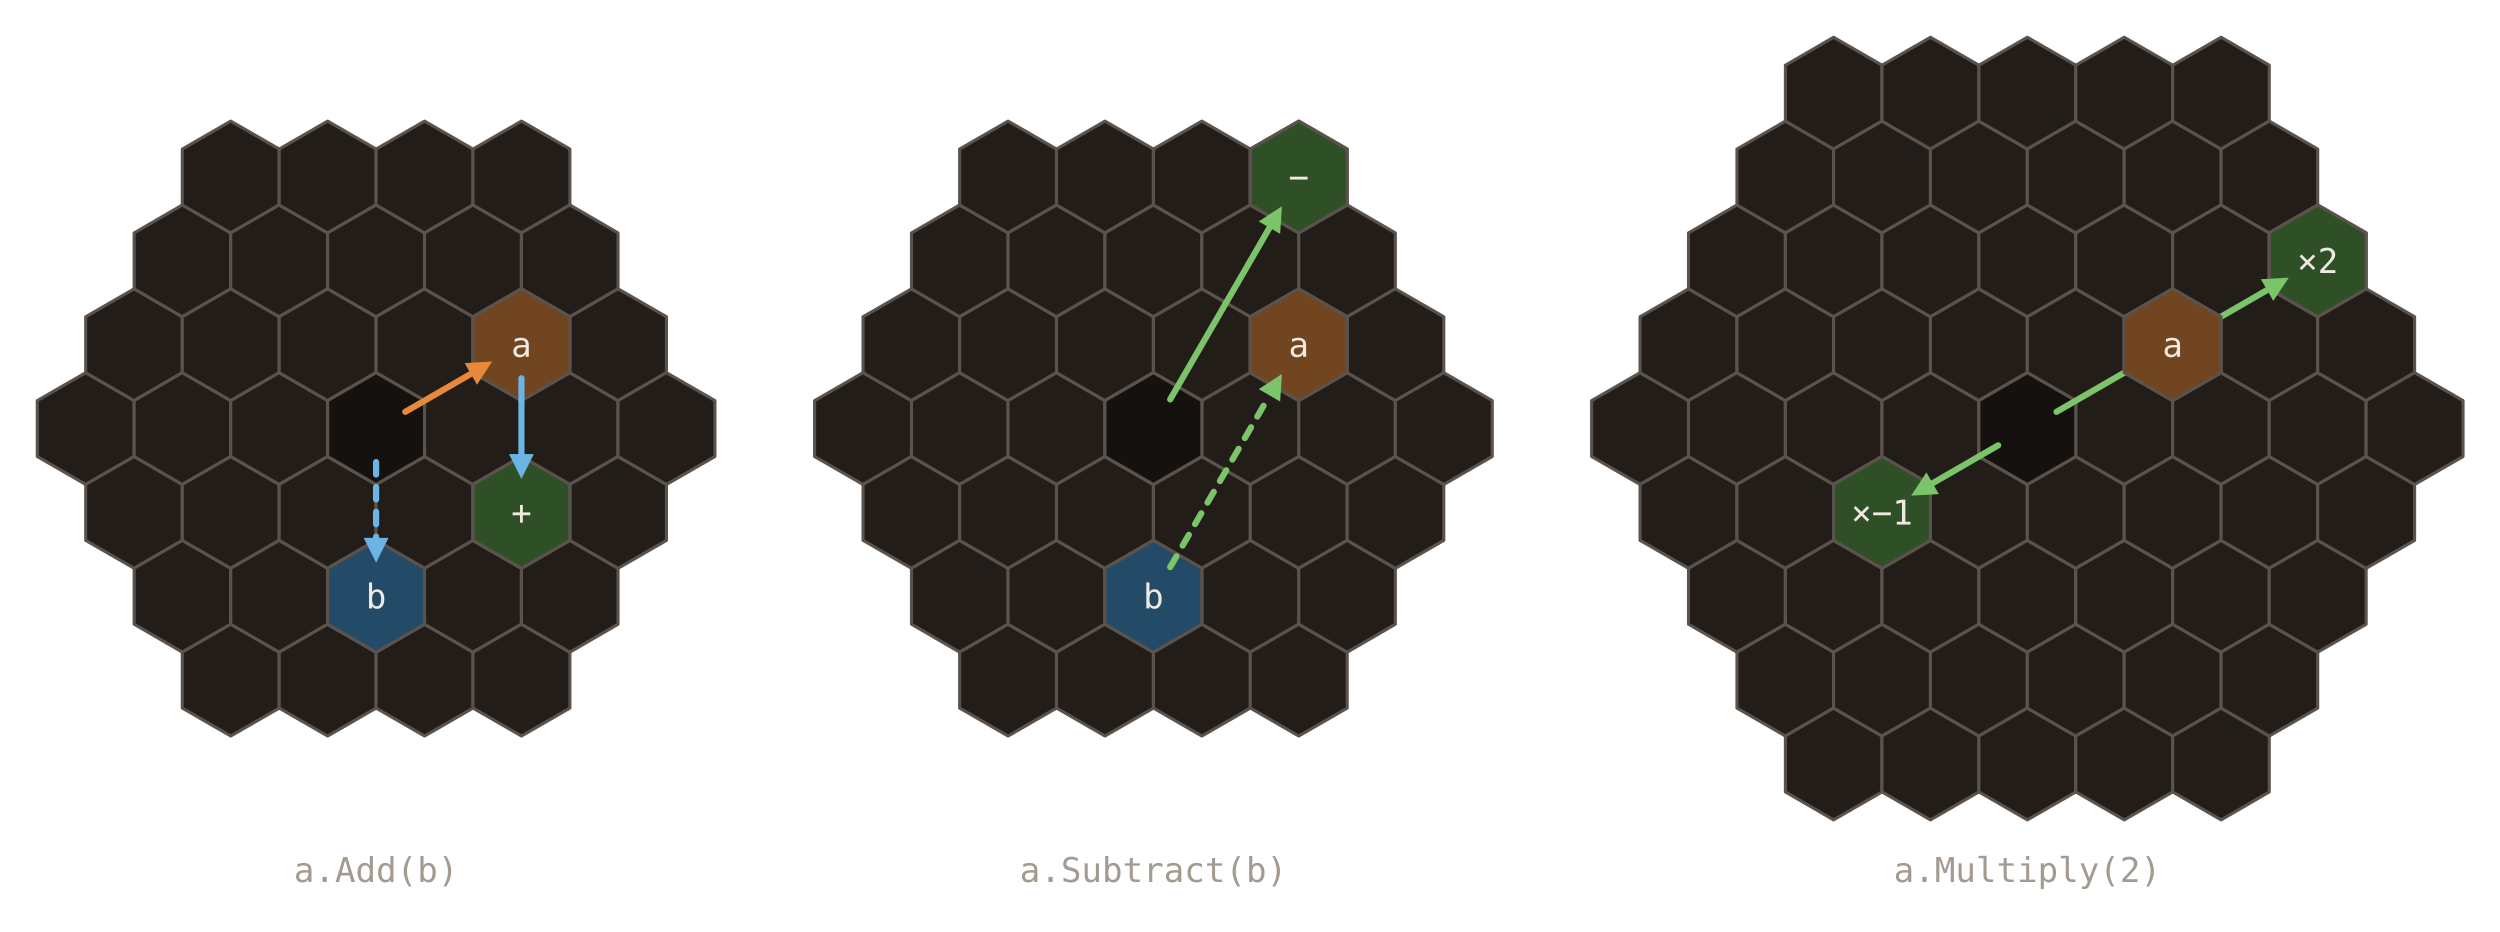
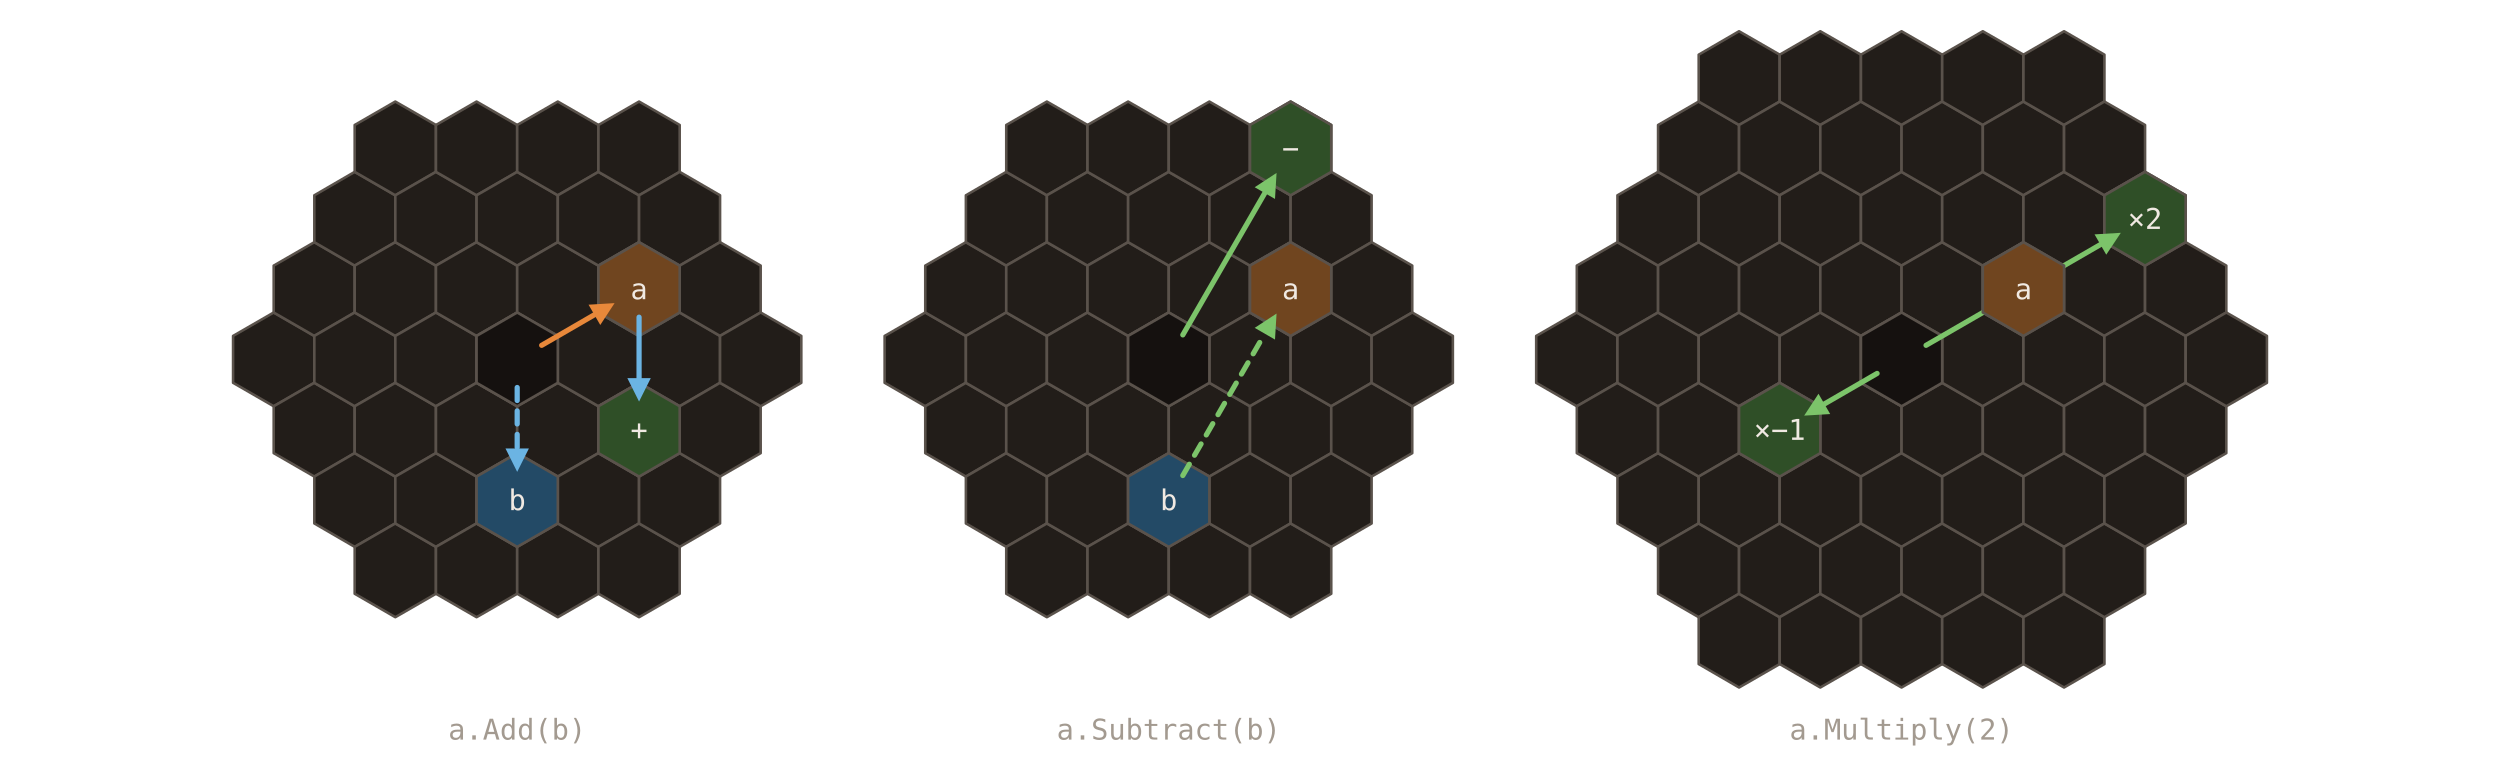
- <svg xmlns="http://www.w3.org/2000/svg" width="805" height="300" viewBox="0 0 805 300" role="img">
-   <g transform="translate(121.1 138.0)">
+ <svg xmlns="http://www.w3.org/2000/svg" width="960" height="300" viewBox="0 0 960 300" role="img">
+   <g transform="translate(198.6 138.0)">
    <polygon points="-93.5,-18.0 -77.9,-9.0 -77.9,9.0 -93.5,18.0 -109.1,9.0 -109.1,-9.0" fill="#221d19" stroke="#5a524b" stroke-width="1" stroke-linejoin="round" />
    <polygon points="-77.9,9.0 -62.4,18.0 -62.4,36.0 -77.9,45.0 -93.5,36.0 -93.5,18.0" fill="#221d19" stroke="#5a524b" stroke-width="1" stroke-linejoin="round" />
    <polygon points="-62.4,36.0 -46.8,45.0 -46.8,63.0 -62.4,72.0 -77.9,63.0 -77.9,45.0" fill="#221d19" stroke="#5a524b" stroke-width="1" stroke-linejoin="round" />
    <polygon points="-46.8,63.0 -31.2,72.0 -31.2,90.0 -46.8,99.0 -62.4,90.0 -62.4,72.0" fill="#221d19" stroke="#5a524b" stroke-width="1" stroke-linejoin="round" />
    <polygon points="-77.9,-45.0 -62.4,-36.0 -62.4,-18.0 -77.9,-9.0 -93.5,-18.0 -93.5,-36.0" fill="#221d19" stroke="#5a524b" stroke-width="1" stroke-linejoin="round" />
    <polygon points="-62.4,-18.0 -46.8,-9.0 -46.8,9.0 -62.4,18.0 -77.9,9.0 -77.9,-9.0" fill="#221d19" stroke="#5a524b" stroke-width="1" stroke-linejoin="round" />
    <polygon points="-46.8,9.0 -31.2,18.0 -31.2,36.0 -46.8,45.0 -62.4,36.0 -62.4,18.0" fill="#221d19" stroke="#5a524b" stroke-width="1" stroke-linejoin="round" />
    <polygon points="-31.2,36.0 -15.6,45.0 -15.6,63.0 -31.2,72.0 -46.8,63.0 -46.8,45.0" fill="#221d19" stroke="#5a524b" stroke-width="1" stroke-linejoin="round" />
    <polygon points="-15.6,63.0 -0.0,72.0 0.0,90.0 -15.6,99.0 -31.2,90.0 -31.2,72.0" fill="#221d19" stroke="#5a524b" stroke-width="1" stroke-linejoin="round" />
    <polygon points="-62.4,-72.0 -46.8,-63.0 -46.8,-45.0 -62.4,-36.0 -77.9,-45.0 -77.9,-63.0" fill="#221d19" stroke="#5a524b" stroke-width="1" stroke-linejoin="round" />
    <polygon points="-46.8,-45.0 -31.2,-36.0 -31.2,-18.0 -46.8,-9.0 -62.4,-18.0 -62.4,-36.0" fill="#221d19" stroke="#5a524b" stroke-width="1" stroke-linejoin="round" />
    <polygon points="-31.2,-18.0 -15.6,-9.0 -15.6,9.0 -31.2,18.0 -46.8,9.0 -46.8,-9.0" fill="#221d19" stroke="#5a524b" stroke-width="1" stroke-linejoin="round" />
    <polygon points="-15.6,9.0 -0.0,18.0 0.0,36.0 -15.6,45.0 -31.2,36.0 -31.2,18.0" fill="#221d19" stroke="#5a524b" stroke-width="1" stroke-linejoin="round" />
    <polygon points="-0.0,36.0 15.6,45.0 15.6,63.0 0.0,72.0 -15.6,63.0 -15.6,45.0" fill="#221d19" stroke="#5a524b" stroke-width="1" stroke-linejoin="round" />
    <polygon points="15.6,63.0 31.2,72.0 31.2,90.0 15.6,99.0 -0.0,90.0 -0.0,72.0" fill="#221d19" stroke="#5a524b" stroke-width="1" stroke-linejoin="round" />
    <polygon points="-46.8,-99.0 -31.2,-90.0 -31.2,-72.0 -46.8,-63.0 -62.4,-72.0 -62.4,-90.0" fill="#221d19" stroke="#5a524b" stroke-width="1" stroke-linejoin="round" />
    <polygon points="-31.2,-72.0 -15.6,-63.0 -15.6,-45.0 -31.2,-36.0 -46.8,-45.0 -46.8,-63.0" fill="#221d19" stroke="#5a524b" stroke-width="1" stroke-linejoin="round" />
    <polygon points="-15.6,-45.0 -0.0,-36.0 0.0,-18.0 -15.6,-9.0 -31.2,-18.0 -31.2,-36.0" fill="#221d19" stroke="#5a524b" stroke-width="1" stroke-linejoin="round" />
    <polygon points="-0.0,-18.0 15.6,-9.0 15.6,9.0 0.0,18.0 -15.6,9.0 -15.6,-9.0" fill="#221d19" stroke="#5a524b" stroke-width="1" stroke-linejoin="round" />
    <polygon points="15.6,9.0 31.2,18.0 31.2,36.0 15.6,45.0 -0.0,36.0 -0.0,18.0" fill="#221d19" stroke="#5a524b" stroke-width="1" stroke-linejoin="round" />
    <polygon points="31.2,36.0 46.8,45.0 46.8,63.0 31.2,72.0 15.6,63.0 15.6,45.0" fill="#221d19" stroke="#5a524b" stroke-width="1" stroke-linejoin="round" />
    <polygon points="46.8,63.0 62.4,72.0 62.4,90.0 46.8,99.0 31.2,90.0 31.2,72.0" fill="#221d19" stroke="#5a524b" stroke-width="1" stroke-linejoin="round" />
    <polygon points="-15.6,-99.0 -0.0,-90.0 0.0,-72.0 -15.6,-63.0 -31.2,-72.0 -31.2,-90.0" fill="#221d19" stroke="#5a524b" stroke-width="1" stroke-linejoin="round" />
    <polygon points="-0.0,-72.0 15.6,-63.0 15.6,-45.0 0.0,-36.0 -15.6,-45.0 -15.6,-63.0" fill="#221d19" stroke="#5a524b" stroke-width="1" stroke-linejoin="round" />
    <polygon points="15.6,-45.0 31.2,-36.0 31.2,-18.0 15.6,-9.0 -0.0,-18.0 -0.0,-36.0" fill="#221d19" stroke="#5a524b" stroke-width="1" stroke-linejoin="round" />
    <polygon points="31.2,-18.0 46.8,-9.0 46.8,9.0 31.2,18.0 15.6,9.0 15.6,-9.0" fill="#221d19" stroke="#5a524b" stroke-width="1" stroke-linejoin="round" />
    <polygon points="46.8,9.0 62.4,18.0 62.4,36.0 46.8,45.0 31.2,36.0 31.2,18.0" fill="#221d19" stroke="#5a524b" stroke-width="1" stroke-linejoin="round" />
    <polygon points="62.4,36.0 77.9,45.0 77.9,63.0 62.4,72.0 46.8,63.0 46.8,45.0" fill="#221d19" stroke="#5a524b" stroke-width="1" stroke-linejoin="round" />
    <polygon points="15.6,-99.0 31.2,-90.0 31.2,-72.0 15.6,-63.0 -0.0,-72.0 -0.0,-90.0" fill="#221d19" stroke="#5a524b" stroke-width="1" stroke-linejoin="round" />
    <polygon points="31.2,-72.0 46.8,-63.0 46.8,-45.0 31.2,-36.0 15.6,-45.0 15.6,-63.0" fill="#221d19" stroke="#5a524b" stroke-width="1" stroke-linejoin="round" />
    <polygon points="46.8,-45.0 62.4,-36.0 62.4,-18.0 46.8,-9.0 31.2,-18.0 31.2,-36.0" fill="#221d19" stroke="#5a524b" stroke-width="1" stroke-linejoin="round" />
    <polygon points="62.4,-18.0 77.9,-9.0 77.9,9.0 62.4,18.0 46.8,9.0 46.8,-9.0" fill="#221d19" stroke="#5a524b" stroke-width="1" stroke-linejoin="round" />
    <polygon points="77.9,9.0 93.5,18.0 93.5,36.0 77.9,45.0 62.4,36.0 62.4,18.0" fill="#221d19" stroke="#5a524b" stroke-width="1" stroke-linejoin="round" />
    <polygon points="46.8,-99.0 62.4,-90.0 62.4,-72.0 46.8,-63.0 31.2,-72.0 31.2,-90.0" fill="#221d19" stroke="#5a524b" stroke-width="1" stroke-linejoin="round" />
    <polygon points="62.4,-72.0 77.9,-63.0 77.9,-45.0 62.4,-36.0 46.8,-45.0 46.8,-63.0" fill="#221d19" stroke="#5a524b" stroke-width="1" stroke-linejoin="round" />
    <polygon points="77.9,-45.0 93.5,-36.0 93.5,-18.0 77.9,-9.0 62.4,-18.0 62.4,-36.0" fill="#221d19" stroke="#5a524b" stroke-width="1" stroke-linejoin="round" />
    <polygon points="93.5,-18.0 109.1,-9.0 109.1,9.0 93.5,18.0 77.9,9.0 77.9,-9.0" fill="#221d19" stroke="#5a524b" stroke-width="1" stroke-linejoin="round" />
    <polygon points="-0.0,-18.0 15.6,-9.0 15.6,9.0 0.0,18.0 -15.6,9.0 -15.6,-9.0" fill="#15110f" stroke="#5a524b" stroke-width="1" stroke-linejoin="round" />
    <polygon points="46.8,-45.0 62.4,-36.0 62.4,-18.0 46.8,-9.0 31.2,-18.0 31.2,-36.0" fill="#70451f" stroke="#5a524b" stroke-width="1" stroke-linejoin="round" />
    <polygon points="-0.0,36.0 15.6,45.0 15.6,63.0 0.0,72.0 -15.6,63.0 -15.6,45.0" fill="#234a66" stroke="#5a524b" stroke-width="1" stroke-linejoin="round" />
    <polygon points="46.8,9.0 62.4,18.0 62.4,36.0 46.8,45.0 31.2,36.0 31.2,18.0" fill="#2f4f27" stroke="#5a524b" stroke-width="1" stroke-linejoin="round" />
-     <line x1="0.0" y1="10.8" x2="0.0" y2="35.2" stroke="#6bb4e3" stroke-width="2" stroke-linecap="round" stroke-dasharray="4 4" />
-     <polygon points="0.0,43.2 -4.0,35.2 4.0,35.2" fill="#6bb4e3" />
-     <line x1="9.4" y1="-5.4" x2="30.5" y2="-17.6" stroke="#e8883a" stroke-width="2" stroke-linecap="round" />
-     <polygon points="37.4,-21.6 32.5,-14.1 28.5,-21.1" fill="#e8883a" />
-     <line x1="46.8" y1="-16.2" x2="46.8" y2="8.2" stroke="#6bb4e3" stroke-width="2" stroke-linecap="round" />
-     <polygon points="46.8,16.2 42.8,8.2 50.8,8.2" fill="#6bb4e3" />
-     <text x="46.8" y="-23.1" font-family="ui-monospace, SFMono-Regular, Menlo, Consolas, monospace" font-size="11" text-anchor="middle">
-       <tspan fill="#f0e9e2">a</tspan>
-     </text>
-     <text x="0.0" y="57.9" font-family="ui-monospace, SFMono-Regular, Menlo, Consolas, monospace" font-size="11" text-anchor="middle">
-       <tspan fill="#f0e9e2">b</tspan>
-     </text>
-     <text x="46.8" y="30.9" font-family="ui-monospace, SFMono-Regular, Menlo, Consolas, monospace" font-size="11" text-anchor="middle">
-       <tspan fill="#f0e9e2">+</tspan>
-     </text>
+     <line x1="0.0" y1="10.8" x2="0.0" y2="34.2" fill="none" stroke="#6bb4e3" stroke-width="2" stroke-dasharray="5 4" stroke-linecap="round" />
+     <polygon points="0.0,43.2 -4.5,34.2 4.5,34.2" fill="#6bb4e3" stroke="none" stroke-linejoin="round" />
+     <line x1="9.4" y1="-5.4" x2="29.6" y2="-17.1" fill="none" stroke="#e8883a" stroke-width="2" stroke-linecap="round" />
+     <polygon points="37.4,-21.6 31.9,-13.2 27.4,-21.0" fill="#e8883a" stroke="none" stroke-linejoin="round" />
+     <line x1="46.8" y1="-16.2" x2="46.8" y2="7.2" fill="none" stroke="#6bb4e3" stroke-width="2" stroke-linecap="round" />
+     <polygon points="46.8,16.2 42.3,7.2 51.3,7.2" fill="#6bb4e3" stroke="none" stroke-linejoin="round" />
+     <text x="46.8" y="-23.1" font-family="ui-monospace, SFMono-Regular, Menlo, Consolas, monospace" font-size="11" text-anchor="middle" fill="#f0e9e2">a</text>
+     <text x="0.0" y="57.9" font-family="ui-monospace, SFMono-Regular, Menlo, Consolas, monospace" font-size="11" text-anchor="middle" fill="#f0e9e2">b</text>
+     <text x="46.8" y="30.9" font-family="ui-monospace, SFMono-Regular, Menlo, Consolas, monospace" font-size="11" text-anchor="middle" fill="#f0e9e2">+</text>
  </g>
-   <text x="121.1" y="284.0" font-family="ui-monospace, SFMono-Regular, Menlo, Consolas, monospace" font-size="11" text-anchor="middle" fill="#a39a90">a.Add(b)</text>
-   <g transform="translate(371.4 138.0)">
+   <text x="198.6" y="284.0" font-family="ui-monospace, SFMono-Regular, Menlo, Consolas, monospace" font-size="11" text-anchor="middle" fill="#a39a90">a.Add(b)</text>
+   <g transform="translate(448.8 138.0)">
    <polygon points="-93.5,-18.0 -77.9,-9.0 -77.9,9.0 -93.5,18.0 -109.1,9.0 -109.1,-9.0" fill="#221d19" stroke="#5a524b" stroke-width="1" stroke-linejoin="round" />
    <polygon points="-77.9,9.0 -62.4,18.0 -62.4,36.0 -77.9,45.0 -93.5,36.0 -93.5,18.0" fill="#221d19" stroke="#5a524b" stroke-width="1" stroke-linejoin="round" />
    <polygon points="-62.4,36.0 -46.8,45.0 -46.8,63.0 -62.4,72.0 -77.9,63.0 -77.9,45.0" fill="#221d19" stroke="#5a524b" stroke-width="1" stroke-linejoin="round" />
    <polygon points="-46.8,63.0 -31.2,72.0 -31.2,90.0 -46.8,99.0 -62.4,90.0 -62.4,72.0" fill="#221d19" stroke="#5a524b" stroke-width="1" stroke-linejoin="round" />
    <polygon points="-77.9,-45.0 -62.4,-36.0 -62.4,-18.0 -77.9,-9.0 -93.5,-18.0 -93.5,-36.0" fill="#221d19" stroke="#5a524b" stroke-width="1" stroke-linejoin="round" />
    <polygon points="-62.4,-18.0 -46.8,-9.0 -46.8,9.0 -62.4,18.0 -77.9,9.0 -77.9,-9.0" fill="#221d19" stroke="#5a524b" stroke-width="1" stroke-linejoin="round" />
    <polygon points="-46.8,9.0 -31.2,18.0 -31.2,36.0 -46.8,45.0 -62.4,36.0 -62.4,18.0" fill="#221d19" stroke="#5a524b" stroke-width="1" stroke-linejoin="round" />
    <polygon points="-31.2,36.0 -15.6,45.0 -15.6,63.0 -31.2,72.0 -46.8,63.0 -46.8,45.0" fill="#221d19" stroke="#5a524b" stroke-width="1" stroke-linejoin="round" />
    <polygon points="-15.6,63.0 -0.0,72.0 0.0,90.0 -15.6,99.0 -31.2,90.0 -31.2,72.0" fill="#221d19" stroke="#5a524b" stroke-width="1" stroke-linejoin="round" />
    <polygon points="-62.4,-72.0 -46.8,-63.0 -46.8,-45.0 -62.4,-36.0 -77.9,-45.0 -77.9,-63.0" fill="#221d19" stroke="#5a524b" stroke-width="1" stroke-linejoin="round" />
    <polygon points="-46.8,-45.0 -31.2,-36.0 -31.2,-18.0 -46.8,-9.0 -62.4,-18.0 -62.4,-36.0" fill="#221d19" stroke="#5a524b" stroke-width="1" stroke-linejoin="round" />
    <polygon points="-31.2,-18.0 -15.6,-9.0 -15.6,9.0 -31.2,18.0 -46.8,9.0 -46.8,-9.0" fill="#221d19" stroke="#5a524b" stroke-width="1" stroke-linejoin="round" />
    <polygon points="-15.6,9.0 -0.0,18.0 0.0,36.0 -15.6,45.0 -31.2,36.0 -31.2,18.0" fill="#221d19" stroke="#5a524b" stroke-width="1" stroke-linejoin="round" />
    <polygon points="-0.0,36.0 15.6,45.0 15.6,63.0 0.0,72.0 -15.6,63.0 -15.6,45.0" fill="#221d19" stroke="#5a524b" stroke-width="1" stroke-linejoin="round" />
    <polygon points="15.6,63.0 31.2,72.0 31.2,90.0 15.6,99.0 -0.0,90.0 -0.0,72.0" fill="#221d19" stroke="#5a524b" stroke-width="1" stroke-linejoin="round" />
    <polygon points="-46.8,-99.0 -31.2,-90.0 -31.2,-72.0 -46.8,-63.0 -62.4,-72.0 -62.4,-90.0" fill="#221d19" stroke="#5a524b" stroke-width="1" stroke-linejoin="round" />
    <polygon points="-31.2,-72.0 -15.6,-63.0 -15.6,-45.0 -31.2,-36.0 -46.8,-45.0 -46.8,-63.0" fill="#221d19" stroke="#5a524b" stroke-width="1" stroke-linejoin="round" />
    <polygon points="-15.6,-45.0 -0.0,-36.0 0.0,-18.0 -15.6,-9.0 -31.2,-18.0 -31.2,-36.0" fill="#221d19" stroke="#5a524b" stroke-width="1" stroke-linejoin="round" />
    <polygon points="-0.0,-18.0 15.6,-9.0 15.6,9.0 0.0,18.0 -15.6,9.0 -15.6,-9.0" fill="#221d19" stroke="#5a524b" stroke-width="1" stroke-linejoin="round" />
    <polygon points="15.6,9.0 31.2,18.0 31.2,36.0 15.6,45.0 -0.0,36.0 -0.0,18.0" fill="#221d19" stroke="#5a524b" stroke-width="1" stroke-linejoin="round" />
    <polygon points="31.2,36.0 46.8,45.0 46.8,63.0 31.2,72.0 15.6,63.0 15.6,45.0" fill="#221d19" stroke="#5a524b" stroke-width="1" stroke-linejoin="round" />
    <polygon points="46.8,63.0 62.4,72.0 62.4,90.0 46.8,99.0 31.2,90.0 31.2,72.0" fill="#221d19" stroke="#5a524b" stroke-width="1" stroke-linejoin="round" />
    <polygon points="-15.6,-99.0 -0.0,-90.0 0.0,-72.0 -15.6,-63.0 -31.2,-72.0 -31.2,-90.0" fill="#221d19" stroke="#5a524b" stroke-width="1" stroke-linejoin="round" />
    <polygon points="-0.0,-72.0 15.6,-63.0 15.6,-45.0 0.0,-36.0 -15.6,-45.0 -15.6,-63.0" fill="#221d19" stroke="#5a524b" stroke-width="1" stroke-linejoin="round" />
    <polygon points="15.6,-45.0 31.2,-36.0 31.2,-18.0 15.6,-9.0 -0.0,-18.0 -0.0,-36.0" fill="#221d19" stroke="#5a524b" stroke-width="1" stroke-linejoin="round" />
    <polygon points="31.2,-18.0 46.8,-9.0 46.8,9.0 31.2,18.0 15.6,9.0 15.6,-9.0" fill="#221d19" stroke="#5a524b" stroke-width="1" stroke-linejoin="round" />
    <polygon points="46.8,9.0 62.4,18.0 62.4,36.0 46.8,45.0 31.2,36.0 31.2,18.0" fill="#221d19" stroke="#5a524b" stroke-width="1" stroke-linejoin="round" />
    <polygon points="62.4,36.0 77.9,45.0 77.9,63.0 62.4,72.0 46.8,63.0 46.8,45.0" fill="#221d19" stroke="#5a524b" stroke-width="1" stroke-linejoin="round" />
    <polygon points="15.6,-99.0 31.2,-90.0 31.2,-72.0 15.6,-63.0 -0.0,-72.0 -0.0,-90.0" fill="#221d19" stroke="#5a524b" stroke-width="1" stroke-linejoin="round" />
    <polygon points="31.2,-72.0 46.8,-63.0 46.8,-45.0 31.2,-36.0 15.6,-45.0 15.6,-63.0" fill="#221d19" stroke="#5a524b" stroke-width="1" stroke-linejoin="round" />
    <polygon points="46.8,-45.0 62.4,-36.0 62.4,-18.0 46.8,-9.0 31.2,-18.0 31.2,-36.0" fill="#221d19" stroke="#5a524b" stroke-width="1" stroke-linejoin="round" />
    <polygon points="62.4,-18.0 77.9,-9.0 77.9,9.0 62.4,18.0 46.8,9.0 46.8,-9.0" fill="#221d19" stroke="#5a524b" stroke-width="1" stroke-linejoin="round" />
    <polygon points="77.9,9.0 93.5,18.0 93.5,36.0 77.9,45.0 62.4,36.0 62.4,18.0" fill="#221d19" stroke="#5a524b" stroke-width="1" stroke-linejoin="round" />
    <polygon points="46.8,-99.0 62.4,-90.0 62.4,-72.0 46.8,-63.0 31.2,-72.0 31.2,-90.0" fill="#221d19" stroke="#5a524b" stroke-width="1" stroke-linejoin="round" />
    <polygon points="62.4,-72.0 77.9,-63.0 77.9,-45.0 62.4,-36.0 46.8,-45.0 46.8,-63.0" fill="#221d19" stroke="#5a524b" stroke-width="1" stroke-linejoin="round" />
    <polygon points="77.9,-45.0 93.5,-36.0 93.5,-18.0 77.9,-9.0 62.4,-18.0 62.4,-36.0" fill="#221d19" stroke="#5a524b" stroke-width="1" stroke-linejoin="round" />
    <polygon points="93.5,-18.0 109.1,-9.0 109.1,9.0 93.5,18.0 77.9,9.0 77.9,-9.0" fill="#221d19" stroke="#5a524b" stroke-width="1" stroke-linejoin="round" />
    <polygon points="-0.0,-18.0 15.6,-9.0 15.6,9.0 0.0,18.0 -15.6,9.0 -15.6,-9.0" fill="#15110f" stroke="#5a524b" stroke-width="1" stroke-linejoin="round" />
    <polygon points="46.8,-45.0 62.4,-36.0 62.4,-18.0 46.8,-9.0 31.2,-18.0 31.2,-36.0" fill="#70451f" stroke="#5a524b" stroke-width="1" stroke-linejoin="round" />
    <polygon points="-0.0,36.0 15.6,45.0 15.6,63.0 0.0,72.0 -15.6,63.0 -15.6,45.0" fill="#234a66" stroke="#5a524b" stroke-width="1" stroke-linejoin="round" />
    <polygon points="46.8,-99.0 62.4,-90.0 62.4,-72.0 46.8,-63.0 31.2,-72.0 31.2,-90.0" fill="#2f4f27" stroke="#5a524b" stroke-width="1" stroke-linejoin="round" />
-     <line x1="5.4" y1="44.6" x2="37.4" y2="-10.7" stroke="#7cc46a" stroke-width="2" stroke-linecap="round" stroke-dasharray="4 4" />
-     <polygon points="41.4,-17.6 40.8,-8.7 33.9,-12.7" fill="#7cc46a" />
-     <line x1="5.4" y1="-9.4" x2="37.4" y2="-64.7" stroke="#7cc46a" stroke-width="2" stroke-linecap="round" />
-     <polygon points="41.4,-71.6 40.8,-62.7 33.9,-66.7" fill="#7cc46a" />
-     <text x="46.8" y="-23.1" font-family="ui-monospace, SFMono-Regular, Menlo, Consolas, monospace" font-size="11" text-anchor="middle">
-       <tspan fill="#f0e9e2">a</tspan>
-     </text>
-     <text x="0.0" y="57.9" font-family="ui-monospace, SFMono-Regular, Menlo, Consolas, monospace" font-size="11" text-anchor="middle">
-       <tspan fill="#f0e9e2">b</tspan>
-     </text>
-     <text x="46.8" y="-77.2" font-family="ui-monospace, SFMono-Regular, Menlo, Consolas, monospace" font-size="11" text-anchor="middle">
-       <tspan fill="#f0e9e2">−</tspan>
-     </text>
+     <line x1="5.4" y1="44.6" x2="36.9" y2="-9.9" fill="none" stroke="#7cc46a" stroke-width="2" stroke-dasharray="5 4" stroke-linecap="round" />
+     <polygon points="41.4,-17.6 40.8,-7.6 33.0,-12.1" fill="#7cc46a" stroke="none" stroke-linejoin="round" />
+     <line x1="5.4" y1="-9.4" x2="36.9" y2="-63.9" fill="none" stroke="#7cc46a" stroke-width="2" stroke-linecap="round" />
+     <polygon points="41.4,-71.6 40.8,-61.6 33.0,-66.1" fill="#7cc46a" stroke="none" stroke-linejoin="round" />
+     <text x="46.8" y="-23.1" font-family="ui-monospace, SFMono-Regular, Menlo, Consolas, monospace" font-size="11" text-anchor="middle" fill="#f0e9e2">a</text>
+     <text x="0.0" y="57.9" font-family="ui-monospace, SFMono-Regular, Menlo, Consolas, monospace" font-size="11" text-anchor="middle" fill="#f0e9e2">b</text>
+     <text x="46.8" y="-77.2" font-family="ui-monospace, SFMono-Regular, Menlo, Consolas, monospace" font-size="11" text-anchor="middle" fill="#f0e9e2">−</text>
  </g>
-   <text x="371.4" y="284.0" font-family="ui-monospace, SFMono-Regular, Menlo, Consolas, monospace" font-size="11" text-anchor="middle" fill="#a39a90">a.Subtract(b)</text>
-   <g transform="translate(652.8 138.0)">
+   <text x="448.8" y="284.0" font-family="ui-monospace, SFMono-Regular, Menlo, Consolas, monospace" font-size="11" text-anchor="middle" fill="#a39a90">a.Subtract(b)</text>
+   <g transform="translate(730.2 138.0)">
    <polygon points="-124.7,-18.0 -109.1,-9.0 -109.1,9.0 -124.7,18.0 -140.3,9.0 -140.3,-9.0" fill="#221d19" stroke="#5a524b" stroke-width="1" stroke-linejoin="round" />
    <polygon points="-109.1,9.0 -93.5,18.0 -93.5,36.0 -109.1,45.0 -124.7,36.0 -124.7,18.0" fill="#221d19" stroke="#5a524b" stroke-width="1" stroke-linejoin="round" />
    <polygon points="-93.5,36.0 -77.9,45.0 -77.9,63.0 -93.5,72.0 -109.1,63.0 -109.1,45.0" fill="#221d19" stroke="#5a524b" stroke-width="1" stroke-linejoin="round" />
    <polygon points="-77.9,63.0 -62.4,72.0 -62.4,90.0 -77.9,99.0 -93.5,90.0 -93.5,72.0" fill="#221d19" stroke="#5a524b" stroke-width="1" stroke-linejoin="round" />
    <polygon points="-62.4,90.0 -46.8,99.0 -46.8,117.0 -62.4,126.0 -77.9,117.0 -77.9,99.0" fill="#221d19" stroke="#5a524b" stroke-width="1" stroke-linejoin="round" />
    <polygon points="-109.1,-45.0 -93.5,-36.0 -93.5,-18.0 -109.1,-9.0 -124.7,-18.0 -124.7,-36.0" fill="#221d19" stroke="#5a524b" stroke-width="1" stroke-linejoin="round" />
    <polygon points="-93.5,-18.0 -77.9,-9.0 -77.9,9.0 -93.5,18.0 -109.1,9.0 -109.1,-9.0" fill="#221d19" stroke="#5a524b" stroke-width="1" stroke-linejoin="round" />
    <polygon points="-77.9,9.0 -62.4,18.0 -62.4,36.0 -77.9,45.0 -93.5,36.0 -93.5,18.0" fill="#221d19" stroke="#5a524b" stroke-width="1" stroke-linejoin="round" />
    <polygon points="-62.4,36.0 -46.8,45.0 -46.8,63.0 -62.4,72.0 -77.9,63.0 -77.9,45.0" fill="#221d19" stroke="#5a524b" stroke-width="1" stroke-linejoin="round" />
    <polygon points="-46.8,63.0 -31.2,72.0 -31.2,90.0 -46.8,99.0 -62.4,90.0 -62.4,72.0" fill="#221d19" stroke="#5a524b" stroke-width="1" stroke-linejoin="round" />
    <polygon points="-31.2,90.0 -15.6,99.0 -15.6,117.0 -31.2,126.0 -46.8,117.0 -46.8,99.0" fill="#221d19" stroke="#5a524b" stroke-width="1" stroke-linejoin="round" />
    <polygon points="-93.5,-72.0 -77.9,-63.0 -77.9,-45.0 -93.5,-36.0 -109.1,-45.0 -109.1,-63.0" fill="#221d19" stroke="#5a524b" stroke-width="1" stroke-linejoin="round" />
    <polygon points="-77.9,-45.0 -62.4,-36.0 -62.4,-18.0 -77.9,-9.0 -93.5,-18.0 -93.5,-36.0" fill="#221d19" stroke="#5a524b" stroke-width="1" stroke-linejoin="round" />
    <polygon points="-62.4,-18.0 -46.8,-9.0 -46.8,9.0 -62.4,18.0 -77.9,9.0 -77.9,-9.0" fill="#221d19" stroke="#5a524b" stroke-width="1" stroke-linejoin="round" />
    <polygon points="-46.8,9.0 -31.2,18.0 -31.2,36.0 -46.8,45.0 -62.4,36.0 -62.4,18.0" fill="#221d19" stroke="#5a524b" stroke-width="1" stroke-linejoin="round" />
    <polygon points="-31.2,36.0 -15.6,45.0 -15.6,63.0 -31.2,72.0 -46.8,63.0 -46.8,45.0" fill="#221d19" stroke="#5a524b" stroke-width="1" stroke-linejoin="round" />
    <polygon points="-15.6,63.0 -0.0,72.0 0.0,90.0 -15.6,99.0 -31.2,90.0 -31.2,72.0" fill="#221d19" stroke="#5a524b" stroke-width="1" stroke-linejoin="round" />
    <polygon points="-0.0,90.0 15.6,99.0 15.6,117.0 0.0,126.0 -15.6,117.0 -15.6,99.0" fill="#221d19" stroke="#5a524b" stroke-width="1" stroke-linejoin="round" />
    <polygon points="-77.9,-99.0 -62.4,-90.0 -62.4,-72.0 -77.9,-63.0 -93.5,-72.0 -93.5,-90.0" fill="#221d19" stroke="#5a524b" stroke-width="1" stroke-linejoin="round" />
    <polygon points="-62.4,-72.0 -46.8,-63.0 -46.8,-45.0 -62.4,-36.0 -77.9,-45.0 -77.9,-63.0" fill="#221d19" stroke="#5a524b" stroke-width="1" stroke-linejoin="round" />
    <polygon points="-46.8,-45.0 -31.2,-36.0 -31.2,-18.0 -46.8,-9.0 -62.4,-18.0 -62.4,-36.0" fill="#221d19" stroke="#5a524b" stroke-width="1" stroke-linejoin="round" />
    <polygon points="-31.2,-18.0 -15.6,-9.0 -15.6,9.0 -31.2,18.0 -46.8,9.0 -46.8,-9.0" fill="#221d19" stroke="#5a524b" stroke-width="1" stroke-linejoin="round" />
    <polygon points="-15.6,9.0 -0.0,18.0 0.0,36.0 -15.6,45.0 -31.2,36.0 -31.2,18.0" fill="#221d19" stroke="#5a524b" stroke-width="1" stroke-linejoin="round" />
    <polygon points="-0.0,36.0 15.6,45.0 15.6,63.0 0.0,72.0 -15.6,63.0 -15.6,45.0" fill="#221d19" stroke="#5a524b" stroke-width="1" stroke-linejoin="round" />
    <polygon points="15.6,63.0 31.2,72.0 31.2,90.0 15.6,99.0 -0.0,90.0 -0.0,72.0" fill="#221d19" stroke="#5a524b" stroke-width="1" stroke-linejoin="round" />
    <polygon points="31.2,90.0 46.8,99.0 46.8,117.0 31.2,126.0 15.6,117.0 15.6,99.0" fill="#221d19" stroke="#5a524b" stroke-width="1" stroke-linejoin="round" />
    <polygon points="-62.4,-126.0 -46.8,-117.0 -46.8,-99.0 -62.4,-90.0 -77.9,-99.0 -77.9,-117.0" fill="#221d19" stroke="#5a524b" stroke-width="1" stroke-linejoin="round" />
    <polygon points="-46.8,-99.0 -31.2,-90.0 -31.2,-72.0 -46.8,-63.0 -62.4,-72.0 -62.4,-90.0" fill="#221d19" stroke="#5a524b" stroke-width="1" stroke-linejoin="round" />
    <polygon points="-31.2,-72.0 -15.6,-63.0 -15.6,-45.0 -31.2,-36.0 -46.8,-45.0 -46.8,-63.0" fill="#221d19" stroke="#5a524b" stroke-width="1" stroke-linejoin="round" />
    <polygon points="-15.6,-45.0 -0.0,-36.0 0.0,-18.0 -15.6,-9.0 -31.2,-18.0 -31.2,-36.0" fill="#221d19" stroke="#5a524b" stroke-width="1" stroke-linejoin="round" />
    <polygon points="-0.0,-18.0 15.6,-9.0 15.6,9.0 0.0,18.0 -15.6,9.0 -15.6,-9.0" fill="#221d19" stroke="#5a524b" stroke-width="1" stroke-linejoin="round" />
    <polygon points="15.6,9.0 31.2,18.0 31.2,36.0 15.6,45.0 -0.0,36.0 -0.0,18.0" fill="#221d19" stroke="#5a524b" stroke-width="1" stroke-linejoin="round" />
    <polygon points="31.2,36.0 46.8,45.0 46.8,63.0 31.2,72.0 15.6,63.0 15.6,45.0" fill="#221d19" stroke="#5a524b" stroke-width="1" stroke-linejoin="round" />
    <polygon points="46.8,63.0 62.4,72.0 62.4,90.0 46.8,99.0 31.2,90.0 31.2,72.0" fill="#221d19" stroke="#5a524b" stroke-width="1" stroke-linejoin="round" />
    <polygon points="62.4,90.0 77.9,99.0 77.9,117.0 62.4,126.0 46.8,117.0 46.8,99.0" fill="#221d19" stroke="#5a524b" stroke-width="1" stroke-linejoin="round" />
    <polygon points="-31.2,-126.0 -15.6,-117.0 -15.6,-99.0 -31.2,-90.0 -46.8,-99.0 -46.8,-117.0" fill="#221d19" stroke="#5a524b" stroke-width="1" stroke-linejoin="round" />
    <polygon points="-15.6,-99.0 -0.0,-90.0 0.0,-72.0 -15.6,-63.0 -31.2,-72.0 -31.2,-90.0" fill="#221d19" stroke="#5a524b" stroke-width="1" stroke-linejoin="round" />
    <polygon points="-0.0,-72.0 15.6,-63.0 15.6,-45.0 0.0,-36.0 -15.6,-45.0 -15.6,-63.0" fill="#221d19" stroke="#5a524b" stroke-width="1" stroke-linejoin="round" />
    <polygon points="15.6,-45.0 31.2,-36.0 31.2,-18.0 15.6,-9.0 -0.0,-18.0 -0.0,-36.0" fill="#221d19" stroke="#5a524b" stroke-width="1" stroke-linejoin="round" />
    <polygon points="31.2,-18.0 46.8,-9.0 46.8,9.0 31.2,18.0 15.6,9.0 15.6,-9.0" fill="#221d19" stroke="#5a524b" stroke-width="1" stroke-linejoin="round" />
    <polygon points="46.8,9.0 62.4,18.0 62.4,36.0 46.8,45.0 31.2,36.0 31.2,18.0" fill="#221d19" stroke="#5a524b" stroke-width="1" stroke-linejoin="round" />
    <polygon points="62.4,36.0 77.9,45.0 77.9,63.0 62.4,72.0 46.8,63.0 46.8,45.0" fill="#221d19" stroke="#5a524b" stroke-width="1" stroke-linejoin="round" />
    <polygon points="77.9,63.0 93.5,72.0 93.5,90.0 77.9,99.0 62.4,90.0 62.4,72.0" fill="#221d19" stroke="#5a524b" stroke-width="1" stroke-linejoin="round" />
    <polygon points="-0.0,-126.0 15.6,-117.0 15.6,-99.0 0.0,-90.0 -15.6,-99.0 -15.6,-117.0" fill="#221d19" stroke="#5a524b" stroke-width="1" stroke-linejoin="round" />
    <polygon points="15.6,-99.0 31.2,-90.0 31.2,-72.0 15.6,-63.0 -0.0,-72.0 -0.0,-90.0" fill="#221d19" stroke="#5a524b" stroke-width="1" stroke-linejoin="round" />
    <polygon points="31.2,-72.0 46.8,-63.0 46.8,-45.0 31.2,-36.0 15.6,-45.0 15.6,-63.0" fill="#221d19" stroke="#5a524b" stroke-width="1" stroke-linejoin="round" />
    <polygon points="46.8,-45.0 62.4,-36.0 62.4,-18.0 46.8,-9.0 31.2,-18.0 31.2,-36.0" fill="#221d19" stroke="#5a524b" stroke-width="1" stroke-linejoin="round" />
    <polygon points="62.4,-18.0 77.9,-9.0 77.9,9.0 62.4,18.0 46.8,9.0 46.8,-9.0" fill="#221d19" stroke="#5a524b" stroke-width="1" stroke-linejoin="round" />
    <polygon points="77.9,9.0 93.5,18.0 93.5,36.0 77.9,45.0 62.4,36.0 62.4,18.0" fill="#221d19" stroke="#5a524b" stroke-width="1" stroke-linejoin="round" />
    <polygon points="93.5,36.0 109.1,45.0 109.1,63.0 93.5,72.0 77.9,63.0 77.9,45.0" fill="#221d19" stroke="#5a524b" stroke-width="1" stroke-linejoin="round" />
    <polygon points="31.2,-126.0 46.8,-117.0 46.8,-99.0 31.2,-90.0 15.6,-99.0 15.6,-117.0" fill="#221d19" stroke="#5a524b" stroke-width="1" stroke-linejoin="round" />
    <polygon points="46.8,-99.0 62.4,-90.0 62.4,-72.0 46.8,-63.0 31.2,-72.0 31.2,-90.0" fill="#221d19" stroke="#5a524b" stroke-width="1" stroke-linejoin="round" />
    <polygon points="62.4,-72.0 77.9,-63.0 77.9,-45.0 62.4,-36.0 46.8,-45.0 46.8,-63.0" fill="#221d19" stroke="#5a524b" stroke-width="1" stroke-linejoin="round" />
    <polygon points="77.9,-45.0 93.5,-36.0 93.5,-18.0 77.9,-9.0 62.4,-18.0 62.4,-36.0" fill="#221d19" stroke="#5a524b" stroke-width="1" stroke-linejoin="round" />
    <polygon points="93.5,-18.0 109.1,-9.0 109.1,9.0 93.5,18.0 77.9,9.0 77.9,-9.0" fill="#221d19" stroke="#5a524b" stroke-width="1" stroke-linejoin="round" />
    <polygon points="109.1,9.0 124.7,18.0 124.7,36.0 109.1,45.0 93.5,36.0 93.5,18.0" fill="#221d19" stroke="#5a524b" stroke-width="1" stroke-linejoin="round" />
    <polygon points="62.4,-126.0 77.9,-117.0 77.9,-99.0 62.4,-90.0 46.8,-99.0 46.8,-117.0" fill="#221d19" stroke="#5a524b" stroke-width="1" stroke-linejoin="round" />
    <polygon points="77.9,-99.0 93.5,-90.0 93.5,-72.0 77.9,-63.0 62.4,-72.0 62.4,-90.0" fill="#221d19" stroke="#5a524b" stroke-width="1" stroke-linejoin="round" />
    <polygon points="93.5,-72.0 109.1,-63.0 109.1,-45.0 93.5,-36.0 77.9,-45.0 77.9,-63.0" fill="#221d19" stroke="#5a524b" stroke-width="1" stroke-linejoin="round" />
    <polygon points="109.1,-45.0 124.7,-36.0 124.7,-18.0 109.1,-9.0 93.5,-18.0 93.5,-36.0" fill="#221d19" stroke="#5a524b" stroke-width="1" stroke-linejoin="round" />
    <polygon points="124.7,-18.0 140.3,-9.0 140.3,9.0 124.7,18.0 109.1,9.0 109.1,-9.0" fill="#221d19" stroke="#5a524b" stroke-width="1" stroke-linejoin="round" />
    <polygon points="-0.0,-18.0 15.6,-9.0 15.6,9.0 0.0,18.0 -15.6,9.0 -15.6,-9.0" fill="#15110f" stroke="#5a524b" stroke-width="1" stroke-linejoin="round" />
    <polygon points="93.5,-72.0 109.1,-63.0 109.1,-45.0 93.5,-36.0 77.9,-45.0 77.9,-63.0" fill="#2f4f27" stroke="#5a524b" stroke-width="1" stroke-linejoin="round" />
-     <line x1="9.4" y1="-5.4" x2="77.2" y2="-44.6" stroke="#7cc46a" stroke-width="2" stroke-linecap="round" />
-     <polygon points="84.2,-48.6 79.2,-41.1 75.2,-48.1" fill="#7cc46a" />
-     <text x="93.5" y="-50.1" font-family="ui-monospace, SFMono-Regular, Menlo, Consolas, monospace" font-size="11" text-anchor="middle">
-       <tspan fill="#f0e9e2">×2</tspan>
-     </text>
+     <line x1="9.4" y1="-5.4" x2="76.4" y2="-44.1" fill="none" stroke="#7cc46a" stroke-width="2" stroke-linecap="round" />
+     <polygon points="84.2,-48.6 78.6,-40.2 74.1,-48.0" fill="#7cc46a" stroke="none" stroke-linejoin="round" />
+     <text x="93.5" y="-50.1" font-family="ui-monospace, SFMono-Regular, Menlo, Consolas, monospace" font-size="11" text-anchor="middle" fill="#f0e9e2">×2</text>
    <polygon points="-46.8,9.0 -31.2,18.0 -31.2,36.0 -46.8,45.0 -62.4,36.0 -62.4,18.0" fill="#2f4f27" stroke="#5a524b" stroke-width="1" stroke-linejoin="round" />
-     <line x1="-9.4" y1="5.4" x2="-30.5" y2="17.6" stroke="#7cc46a" stroke-width="2" stroke-linecap="round" />
-     <polygon points="-37.4,21.6 -32.5,14.1 -28.5,21.1" fill="#7cc46a" />
-     <text x="-46.8" y="30.9" font-family="ui-monospace, SFMono-Regular, Menlo, Consolas, monospace" font-size="11" text-anchor="middle">
-       <tspan fill="#f0e9e2">×−1</tspan>
-     </text>
+     <line x1="-9.4" y1="5.4" x2="-29.6" y2="17.1" fill="none" stroke="#7cc46a" stroke-width="2" stroke-linecap="round" />
+     <polygon points="-37.4,21.6 -31.9,13.2 -27.4,21.0" fill="#7cc46a" stroke="none" stroke-linejoin="round" />
+     <text x="-46.8" y="30.9" font-family="ui-monospace, SFMono-Regular, Menlo, Consolas, monospace" font-size="11" text-anchor="middle" fill="#f0e9e2">×−1</text>
    <polygon points="46.8,-45.0 62.4,-36.0 62.4,-18.0 46.8,-9.0 31.2,-18.0 31.2,-36.0" fill="#70451f" stroke="#5a524b" stroke-width="1" stroke-linejoin="round" />
-     <text x="46.8" y="-23.1" font-family="ui-monospace, SFMono-Regular, Menlo, Consolas, monospace" font-size="11" text-anchor="middle">
-       <tspan fill="#f0e9e2">a</tspan>
-     </text>
+     <text x="46.8" y="-23.1" font-family="ui-monospace, SFMono-Regular, Menlo, Consolas, monospace" font-size="11" text-anchor="middle" fill="#f0e9e2">a</text>
  </g>
-   <text x="652.8" y="284.0" font-family="ui-monospace, SFMono-Regular, Menlo, Consolas, monospace" font-size="11" text-anchor="middle" fill="#a39a90">a.Multiply(2)</text>
+   <text x="730.2" y="284.0" font-family="ui-monospace, SFMono-Regular, Menlo, Consolas, monospace" font-size="11" text-anchor="middle" fill="#a39a90">a.Multiply(2)</text>
</svg>
